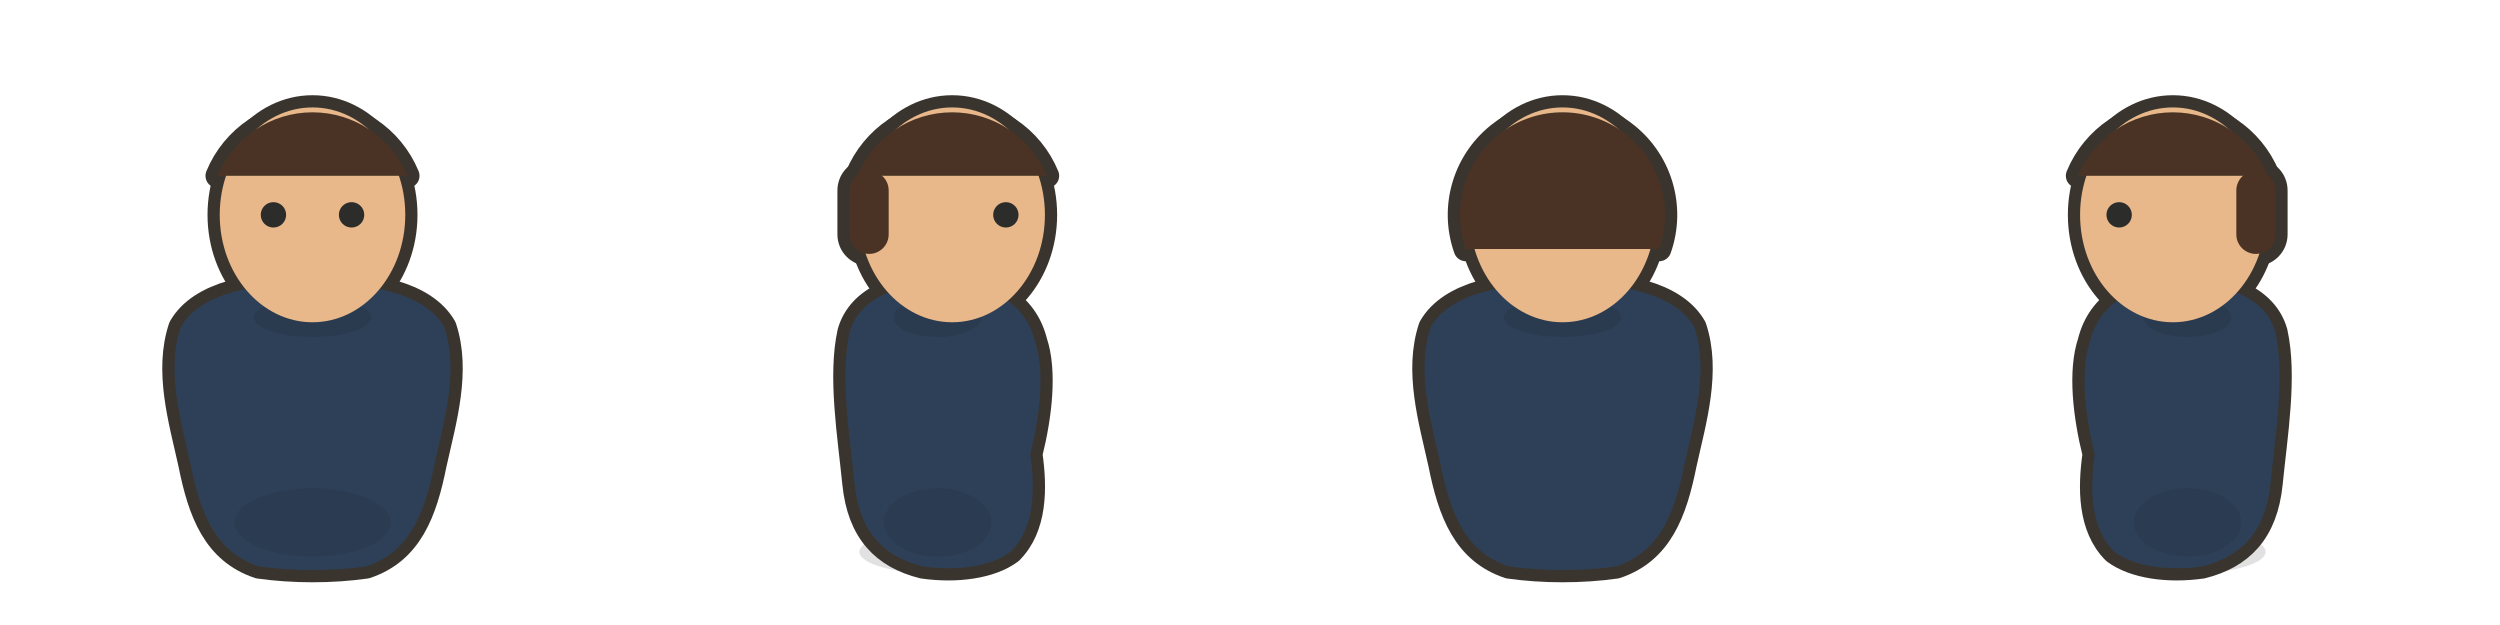
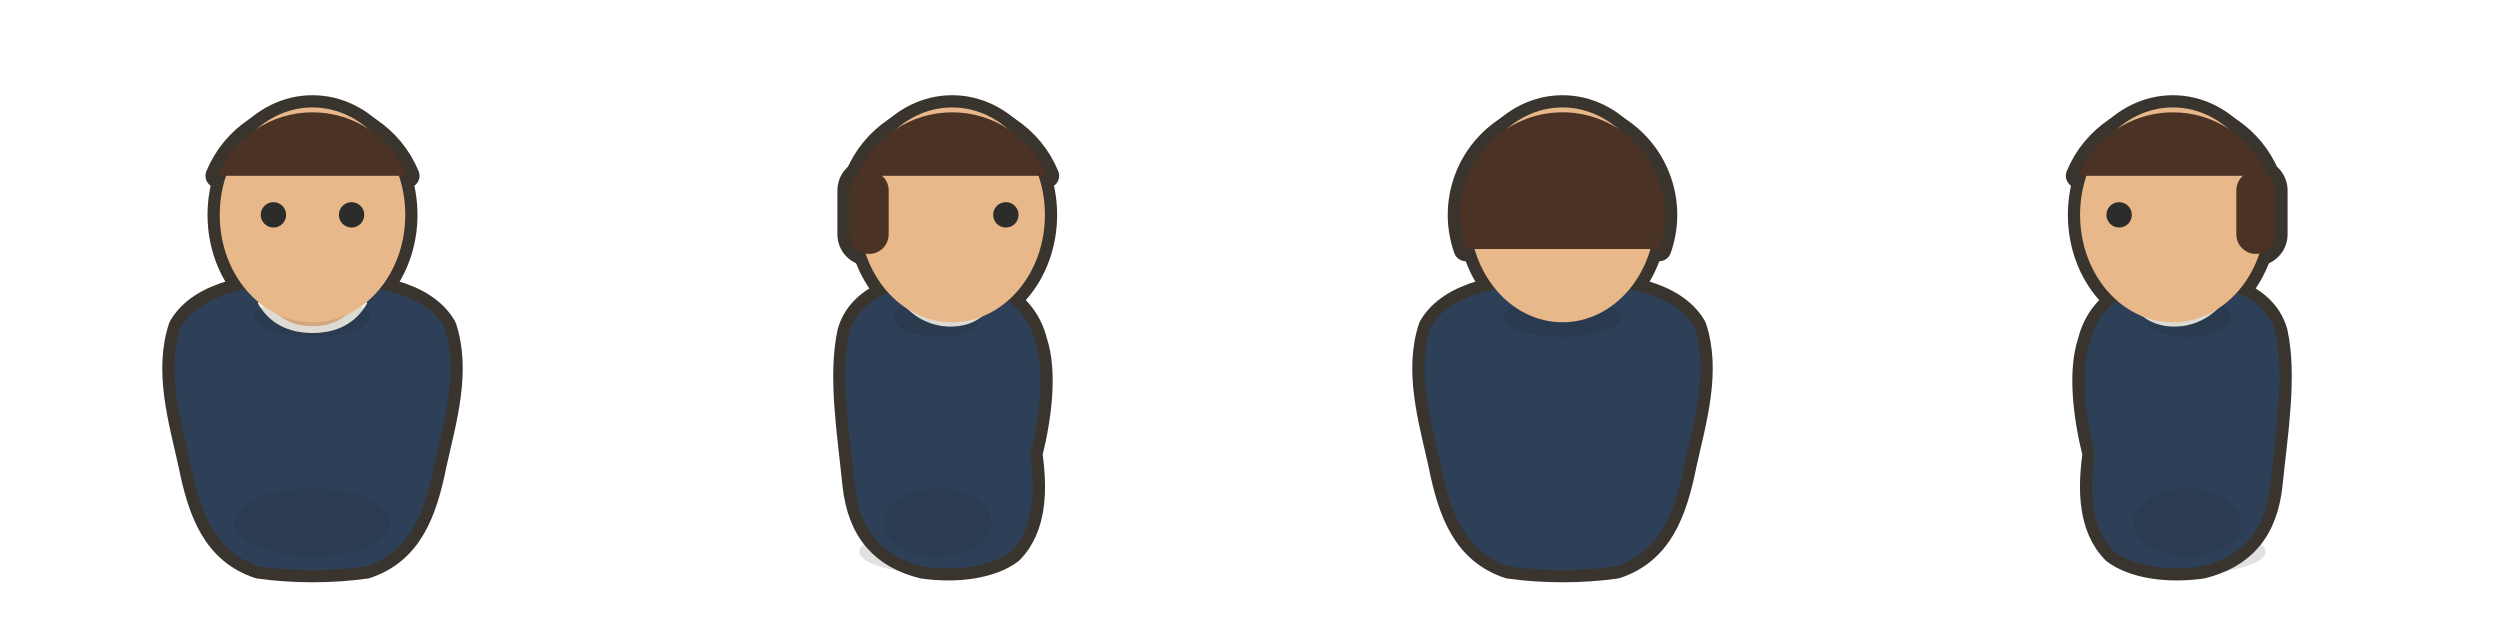
<svg xmlns="http://www.w3.org/2000/svg" viewBox="0 0 512 128" width="512" height="128">
  <g transform="translate(0 0)">
    <path d="M 48 113 a 16 4.5 0 1 0 32 0 a 16 4.5 0 1 0 -32 0 Z" fill="#000000" opacity="0.12" />
    <g transform="translate(64 0) scale(1 1) translate(-64 0)">
      <g transform="translate(64 87)">
        <path d="M 0 -29 C -12 -29 -23 -27 -27 -20 C -30 -11 -27 -1 -25 8 C -23 18 -20 26 -11 29 C -4 30 4 30 11 29 C 20 26 23 18 25 8 C 27 -1 30 -11 27 -20 C 23 -27 12 -29 0 -29 Z" fill="#3A342E" stroke="#3A342E" stroke-width="5" stroke-linejoin="round" stroke-linecap="round" />
      </g>
    </g>
    <g transform="translate(64 58) scale(1) translate(-64 -58)">
      <g transform="translate(64 44)">
        <path d="M -19 0 a 19 22 0 1 0 38 0 a 19 22 0 1 0 -38 0 Z" fill="#3A342E" stroke="#3A342E" stroke-width="5" stroke-linejoin="round" stroke-linecap="round" />
      </g>
      <g transform="translate(64 44)">
        <path d="M -19.416 -8 A 21 21 0 0 1 19.416 -8 Z" fill="#3A342E" stroke="#3A342E" stroke-width="5" stroke-linejoin="round" stroke-linecap="round" />
      </g>
    </g>
    <g transform="translate(64 0) scale(1 1) translate(-64 0)">
      <g transform="translate(64 87)">
        <path d="M 0 -29 C -12 -29 -23 -27 -27 -20 C -30 -11 -27 -1 -25 8 C -23 18 -20 26 -11 29 C -4 30 4 30 11 29 C 20 26 23 18 25 8 C 27 -1 30 -11 27 -20 C 23 -27 12 -29 0 -29 Z" fill="#2E4057" />
        <path d="M -16 20 a 16 7 0 1 0 32 0 a 16 7 0 1 0 -32 0 Z" fill="#00000012" />
      </g>
      <g transform="translate(64 87)">
-         <path d="M -8.84 -29 Q 0 -22 8.84 -29 Z" fill="#E8B88A" />
+         <path d="M0-29C-4.8-29-9.6-27.5-11.2-24.9-8.9-20.8-5-18.8 0-18.8 5-18.8 8.9-20.8 11.2-24.9 9.6-27.5 4.8-29 0-29Z" fill="#F5F2EA" />
+         <path d="M0-28.3C-4-28.3-7.6-27-8.8-24.6-6.7-21.5-3.6-20.2 0-20.2 3.6-20.2 6.7-21.5 8.8-24.6 7.6-27 4-28.3 0-28.3Z" fill="#E8B88A" />
      </g>
      <g transform="translate(64 87)">
        <path d="M -12 -22 a 12 4 0 1 0 24 0 a 12 4 0 1 0 -24 0 Z" fill="#00000018" />
      </g>
    </g>
    <g transform="translate(64 58) scale(1) translate(-64 -58)">
      <g transform="translate(64 44)">
        <path d="M -19 0 a 19 22 0 1 0 38 0 a 19 22 0 1 0 -38 0 Z" fill="#E8B88A" />
        <path d="M -10.6 0 a 2.6 2.6 0 1 0 5.2 0 a 2.6 2.6 0 1 0 -5.2 0 Z" fill="#2C2C2A" />
        <path d="M 5.4 0 a 2.6 2.6 0 1 0 5.2 0 a 2.6 2.6 0 1 0 -5.2 0 Z" fill="#2C2C2A" />
      </g>
      <g transform="translate(64 44)">
        <path d="M -19.416 -8 A 21 21 0 0 1 19.416 -8 Z" fill="#4A3325" />
      </g>
    </g>
  </g>
  <g transform="translate(128 0)">
    <path d="M 48 113 a 16 4.5 0 1 0 32 0 a 16 4.5 0 1 0 -32 0 Z" fill="#000000" opacity="0.12" />
    <g transform="translate(64 0) scale(1 1) translate(-64 0)">
      <g transform="translate(64 87)">
        <path d="M 1 -29 C -8 -29 -16 -26 -18 -19 C -20 -10 -18 2 -17 12 C -16 22 -11 27 -3 29 C 4 30 11 29 15 26 C 20 21 20 13 19 6 C 21 -2 22 -11 20 -17 C 18 -25 11 -29 1 -29 Z" fill="#3A342E" stroke="#3A342E" stroke-width="5" stroke-linejoin="round" stroke-linecap="round" />
      </g>
    </g>
    <g transform="translate(64 58) scale(1) translate(-64 -58)">
      <g transform="translate(67 44)">
        <path d="M -19 0 a 19 22 0 1 0 38 0 a 19 22 0 1 0 -38 0 Z" fill="#3A342E" stroke="#3A342E" stroke-width="5" stroke-linejoin="round" stroke-linecap="round" />
      </g>
      <g transform="translate(67 44)">
        <path d="M -19.416 -8 A 21 21 0 0 1 19.416 -8 Z" fill="#3A342E" stroke="#3A342E" stroke-width="5" stroke-linejoin="round" stroke-linecap="round" />
        <path d="M -17 -9 h 0 a 4 4 0 0 1 4 4 v 9 a 4 4 0 0 1 -4 4 h 0 a 4 4 0 0 1 -4 -4 v -9 a 4 4 0 0 1 4 -4 Z" fill="#3A342E" stroke="#3A342E" stroke-width="5" stroke-linejoin="round" stroke-linecap="round" />
      </g>
    </g>
    <g transform="translate(64 0) scale(1 1) translate(-64 0)">
      <g transform="translate(64 87)">
        <path d="M 1 -29 C -8 -29 -16 -26 -18 -19 C -20 -10 -18 2 -17 12 C -16 22 -11 27 -3 29 C 4 30 11 29 15 26 C 20 21 20 13 19 6 C 21 -2 22 -11 20 -17 C 18 -25 11 -29 1 -29 Z" fill="#2E4057" />
        <path d="M -11 20 a 11 7 0 1 0 22 0 a 11 7 0 1 0 -22 0 Z" fill="#00000012" />
      </g>
      <g transform="translate(64 87)">
-         <path d="M -4 -29 Q 1 -24 6 -29 Z" fill="#E8B88A" />
+         <path d="M-1-29C-4.8-28.7-7-27-7.3-25-4.4-21.4-0.2-19.7 4.2-20.2 8-20.7 10.4-22.7 11.5-25.5 9.2-27.8 4.1-29.2-1-29Z" fill="#F5F2EA" />
+         <path d="M-0.4-28.8C-3.5-28.5-5.2-27.2-5.4-25.4-3-22.8 0.1-21.7 3.6-22 6.4-22.3 8.3-23.7 9.1-25.6 7.3-27.2 3.3-28.7-0.4-28.8Z" fill="#E8B88A" />
      </g>
      <g transform="translate(64 87)">
        <path d="M -9 -22 a 9 4 0 1 0 18 0 a 9 4 0 1 0 -18 0 Z" fill="#00000018" />
      </g>
    </g>
    <g transform="translate(64 58) scale(1) translate(-64 -58)">
      <g transform="translate(67 44)">
        <path d="M -19 0 a 19 22 0 1 0 38 0 a 19 22 0 1 0 -38 0 Z" fill="#E8B88A" />
        <path d="M 8.4 0 a 2.6 2.6 0 1 0 5.2 0 a 2.6 2.6 0 1 0 -5.2 0 Z" fill="#2C2C2A" />
      </g>
      <g transform="translate(67 44)">
        <path d="M -19.416 -8 A 21 21 0 0 1 19.416 -8 Z" fill="#4A3325" />
        <path d="M -17 -9 h 0 a 4 4 0 0 1 4 4 v 9 a 4 4 0 0 1 -4 4 h 0 a 4 4 0 0 1 -4 -4 v -9 a 4 4 0 0 1 4 -4 Z" fill="#4A3325" />
      </g>
    </g>
  </g>
  <g transform="translate(256 0)">
    <path d="M 48 113 a 16 4.5 0 1 0 32 0 a 16 4.5 0 1 0 -32 0 Z" fill="#000000" opacity="0.12" />
    <g transform="translate(64 0) scale(1 1) translate(-64 0)">
      <g transform="translate(64 87)">
        <path d="M 0 -29 C -12 -29 -23 -27 -27 -20 C -30 -11 -27 -1 -25 8 C -23 18 -20 26 -11 29 C -4 30 4 30 11 29 C 20 26 23 18 25 8 C 27 -1 30 -11 27 -20 C 23 -27 12 -29 0 -29 Z" fill="#3A342E" stroke="#3A342E" stroke-width="5" stroke-linejoin="round" stroke-linecap="round" />
      </g>
    </g>
    <g transform="translate(64 58) scale(1) translate(-64 -58)">
      <g transform="translate(64 44)">
        <path d="M -19 0 a 19 22 0 1 0 38 0 a 19 22 0 1 0 -38 0 Z" fill="#3A342E" stroke="#3A342E" stroke-width="5" stroke-linejoin="round" stroke-linecap="round" />
      </g>
      <g transform="translate(64 44)">
        <path d="M -19.799 7 A 21 21 0 1 1 19.799 7 Z" fill="#3A342E" stroke="#3A342E" stroke-width="5" stroke-linejoin="round" stroke-linecap="round" />
      </g>
    </g>
    <g transform="translate(64 0) scale(1 1) translate(-64 0)">
      <g transform="translate(64 87)">
        <path d="M 0 -29 C -12 -29 -23 -27 -27 -20 C -30 -11 -27 -1 -25 8 C -23 18 -20 26 -11 29 C -4 30 4 30 11 29 C 20 26 23 18 25 8 C 27 -1 30 -11 27 -20 C 23 -27 12 -29 0 -29 Z" fill="#2E4057" />
      </g>
      <g transform="translate(64 87)">
        <path d="M -12 -22 a 12 4 0 1 0 24 0 a 12 4 0 1 0 -24 0 Z" fill="#00000018" />
      </g>
    </g>
    <g transform="translate(64 58) scale(1) translate(-64 -58)">
      <g transform="translate(64 44)">
        <path d="M -19 0 a 19 22 0 1 0 38 0 a 19 22 0 1 0 -38 0 Z" fill="#E8B88A" />
      </g>
      <g transform="translate(64 44)">
        <path d="M -19.799 7 A 21 21 0 1 1 19.799 7 Z" fill="#4A3325" />
      </g>
    </g>
  </g>
  <g transform="translate(384 0)">
    <path d="M 48 113 a 16 4.5 0 1 0 32 0 a 16 4.5 0 1 0 -32 0 Z" fill="#000000" opacity="0.12" />
    <g transform="translate(128 0) scale(-1 1)">
      <g transform="translate(64 0) scale(1 1) translate(-64 0)">
        <g transform="translate(64 87)">
          <path d="M 1 -29 C -8 -29 -16 -26 -18 -19 C -20 -10 -18 2 -17 12 C -16 22 -11 27 -3 29 C 4 30 11 29 15 26 C 20 21 20 13 19 6 C 21 -2 22 -11 20 -17 C 18 -25 11 -29 1 -29 Z" fill="#3A342E" stroke="#3A342E" stroke-width="5" stroke-linejoin="round" stroke-linecap="round" />
        </g>
      </g>
      <g transform="translate(64 58) scale(1) translate(-64 -58)">
        <g transform="translate(67 44)">
          <path d="M -19 0 a 19 22 0 1 0 38 0 a 19 22 0 1 0 -38 0 Z" fill="#3A342E" stroke="#3A342E" stroke-width="5" stroke-linejoin="round" stroke-linecap="round" />
        </g>
        <g transform="translate(67 44)">
          <path d="M -19.416 -8 A 21 21 0 0 1 19.416 -8 Z" fill="#3A342E" stroke="#3A342E" stroke-width="5" stroke-linejoin="round" stroke-linecap="round" />
          <path d="M -17 -9 h 0 a 4 4 0 0 1 4 4 v 9 a 4 4 0 0 1 -4 4 h 0 a 4 4 0 0 1 -4 -4 v -9 a 4 4 0 0 1 4 -4 Z" fill="#3A342E" stroke="#3A342E" stroke-width="5" stroke-linejoin="round" stroke-linecap="round" />
        </g>
      </g>
      <g transform="translate(64 0) scale(1 1) translate(-64 0)">
        <g transform="translate(64 87)">
          <path d="M 1 -29 C -8 -29 -16 -26 -18 -19 C -20 -10 -18 2 -17 12 C -16 22 -11 27 -3 29 C 4 30 11 29 15 26 C 20 21 20 13 19 6 C 21 -2 22 -11 20 -17 C 18 -25 11 -29 1 -29 Z" fill="#2E4057" />
          <path d="M -11 20 a 11 7 0 1 0 22 0 a 11 7 0 1 0 -22 0 Z" fill="#00000012" />
        </g>
        <g transform="translate(64 87)">
-           <path d="M -4 -29 Q 1 -24 6 -29 Z" fill="#E8B88A" />
+           <path d="M-1-29C-4.8-28.7-7-27-7.3-25-4.4-21.4-0.2-19.7 4.2-20.2 8-20.7 10.4-22.7 11.5-25.5 9.2-27.8 4.1-29.2-1-29Z" fill="#F5F2EA" />
+           <path d="M-0.4-28.8C-3.5-28.5-5.2-27.2-5.4-25.4-3-22.8 0.1-21.7 3.6-22 6.4-22.3 8.3-23.7 9.1-25.6 7.3-27.2 3.3-28.7-0.4-28.8Z" fill="#E8B88A" />
        </g>
        <g transform="translate(64 87)">
          <path d="M -9 -22 a 9 4 0 1 0 18 0 a 9 4 0 1 0 -18 0 Z" fill="#00000018" />
        </g>
      </g>
      <g transform="translate(64 58) scale(1) translate(-64 -58)">
        <g transform="translate(67 44)">
          <path d="M -19 0 a 19 22 0 1 0 38 0 a 19 22 0 1 0 -38 0 Z" fill="#E8B88A" />
          <path d="M 8.4 0 a 2.6 2.6 0 1 0 5.2 0 a 2.6 2.6 0 1 0 -5.2 0 Z" fill="#2C2C2A" />
        </g>
        <g transform="translate(67 44)">
          <path d="M -19.416 -8 A 21 21 0 0 1 19.416 -8 Z" fill="#4A3325" />
          <path d="M -17 -9 h 0 a 4 4 0 0 1 4 4 v 9 a 4 4 0 0 1 -4 4 h 0 a 4 4 0 0 1 -4 -4 v -9 a 4 4 0 0 1 4 -4 Z" fill="#4A3325" />
        </g>
      </g>
    </g>
  </g>
</svg>
